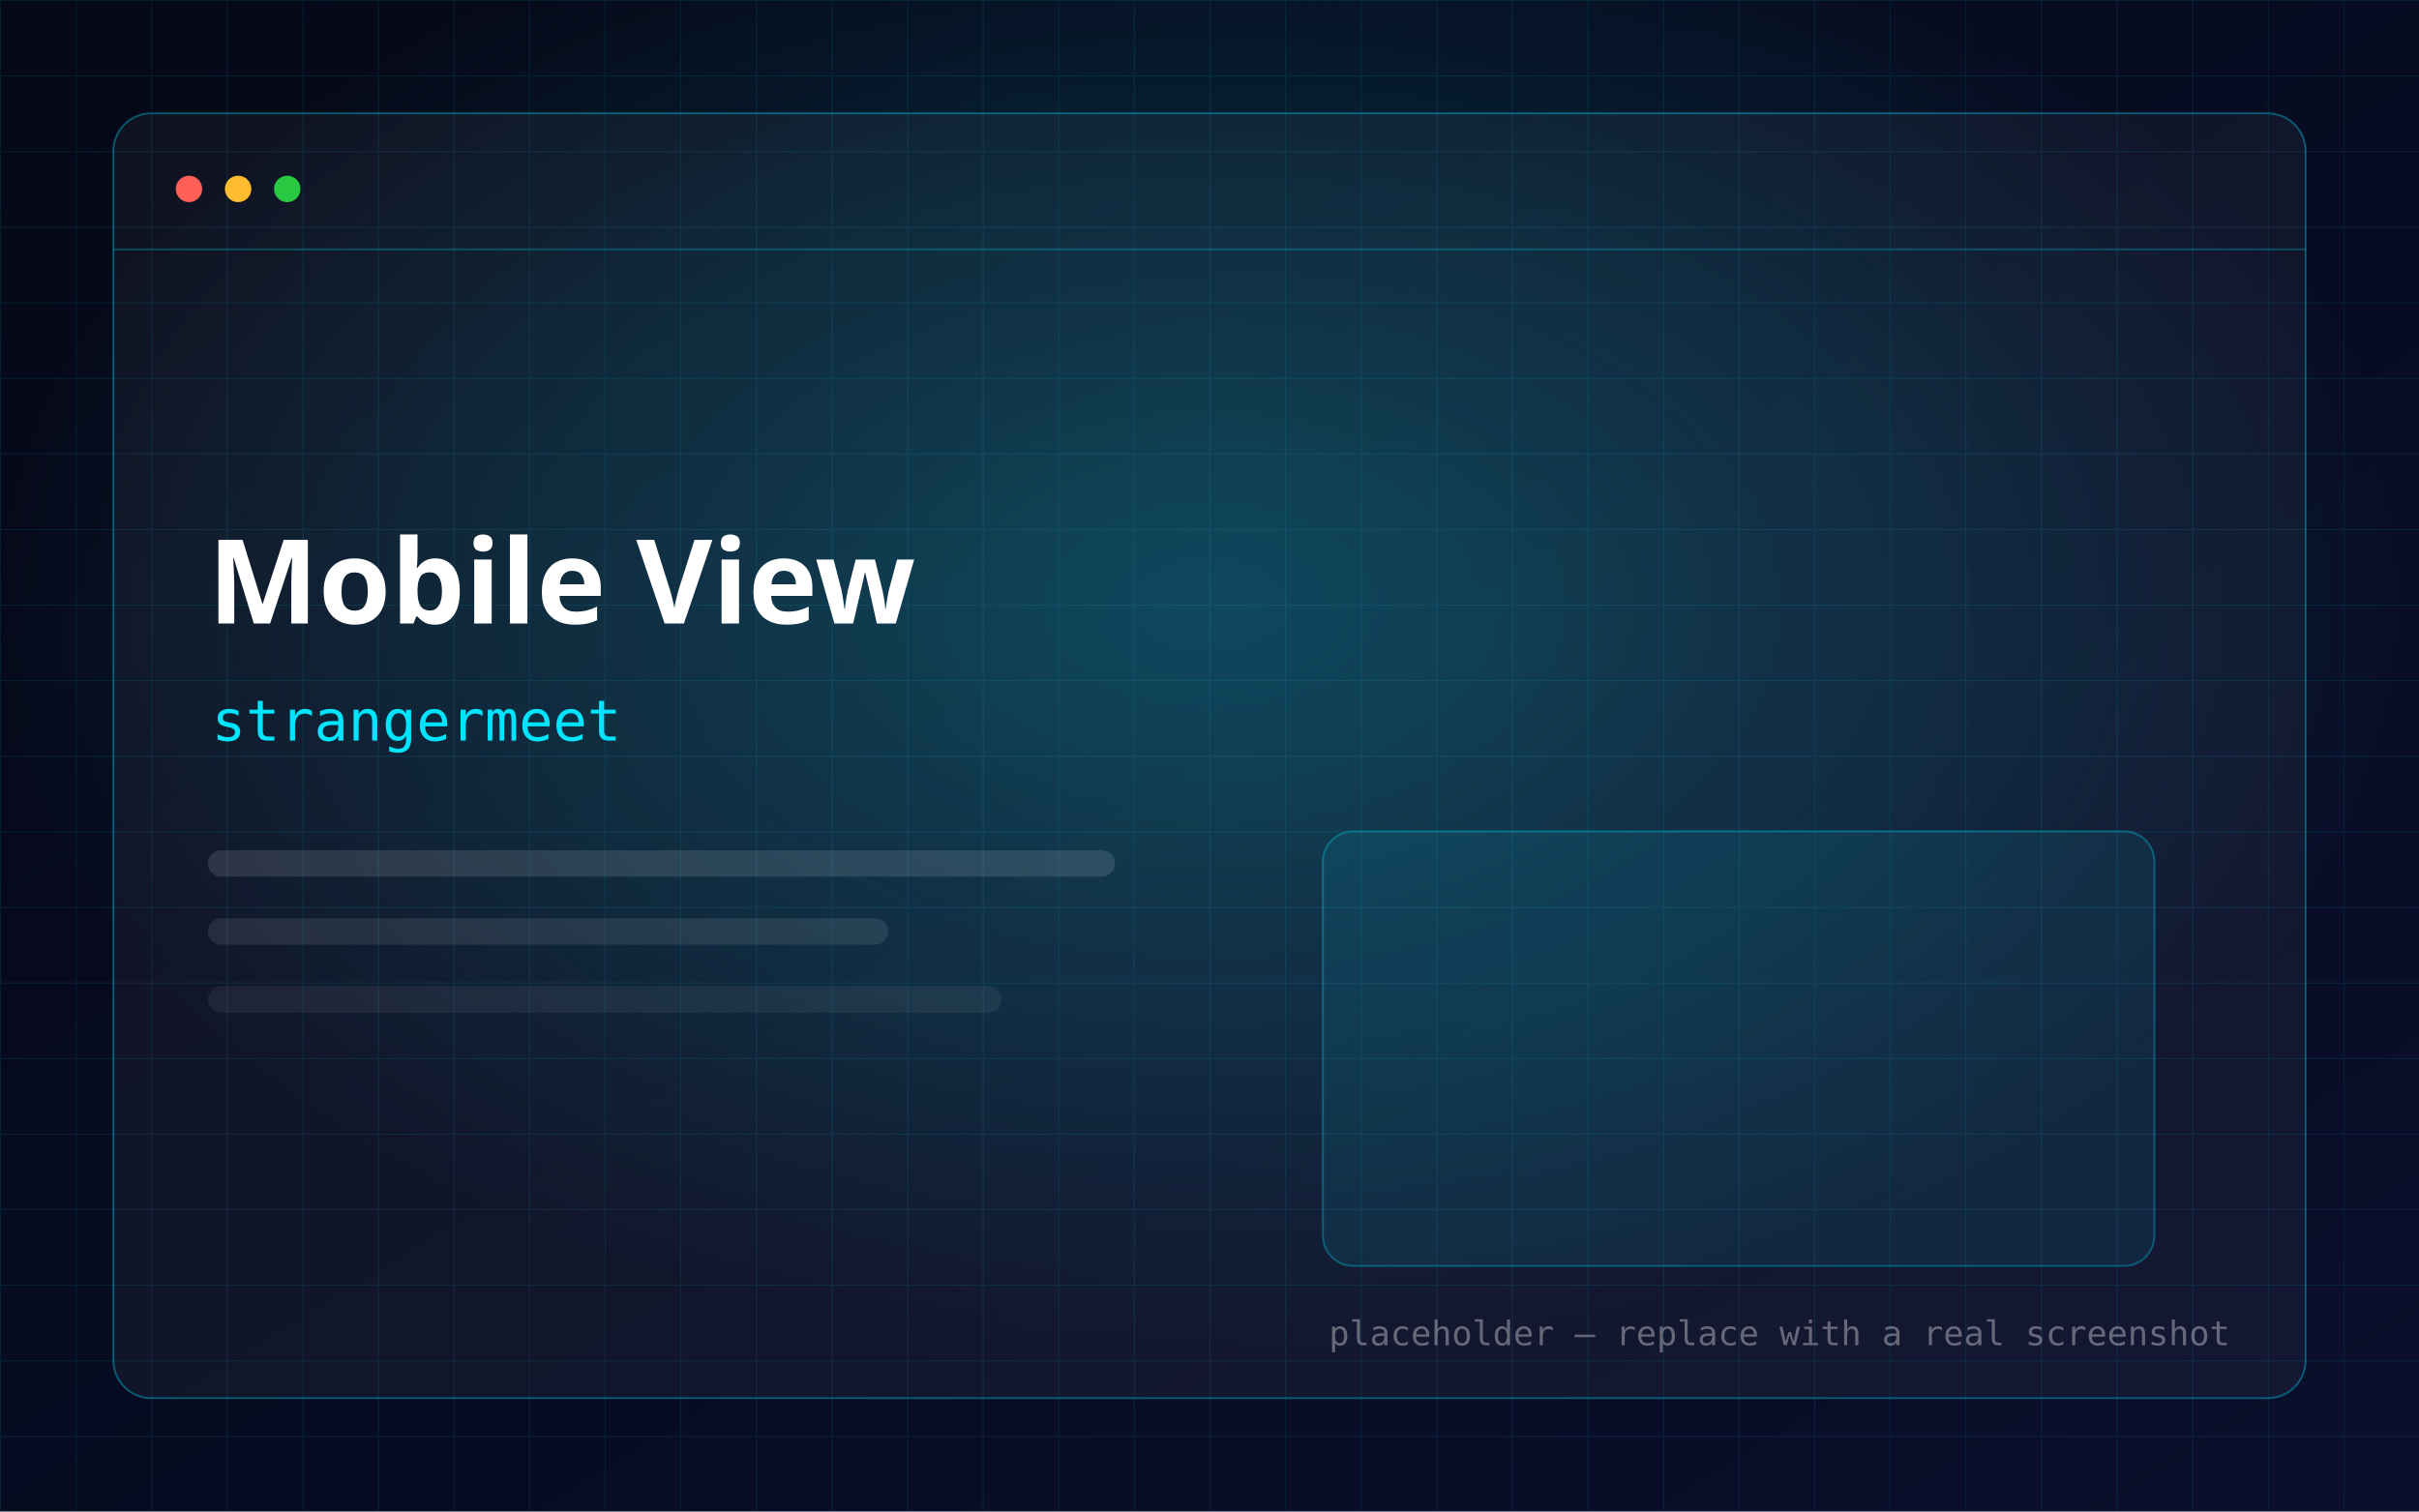
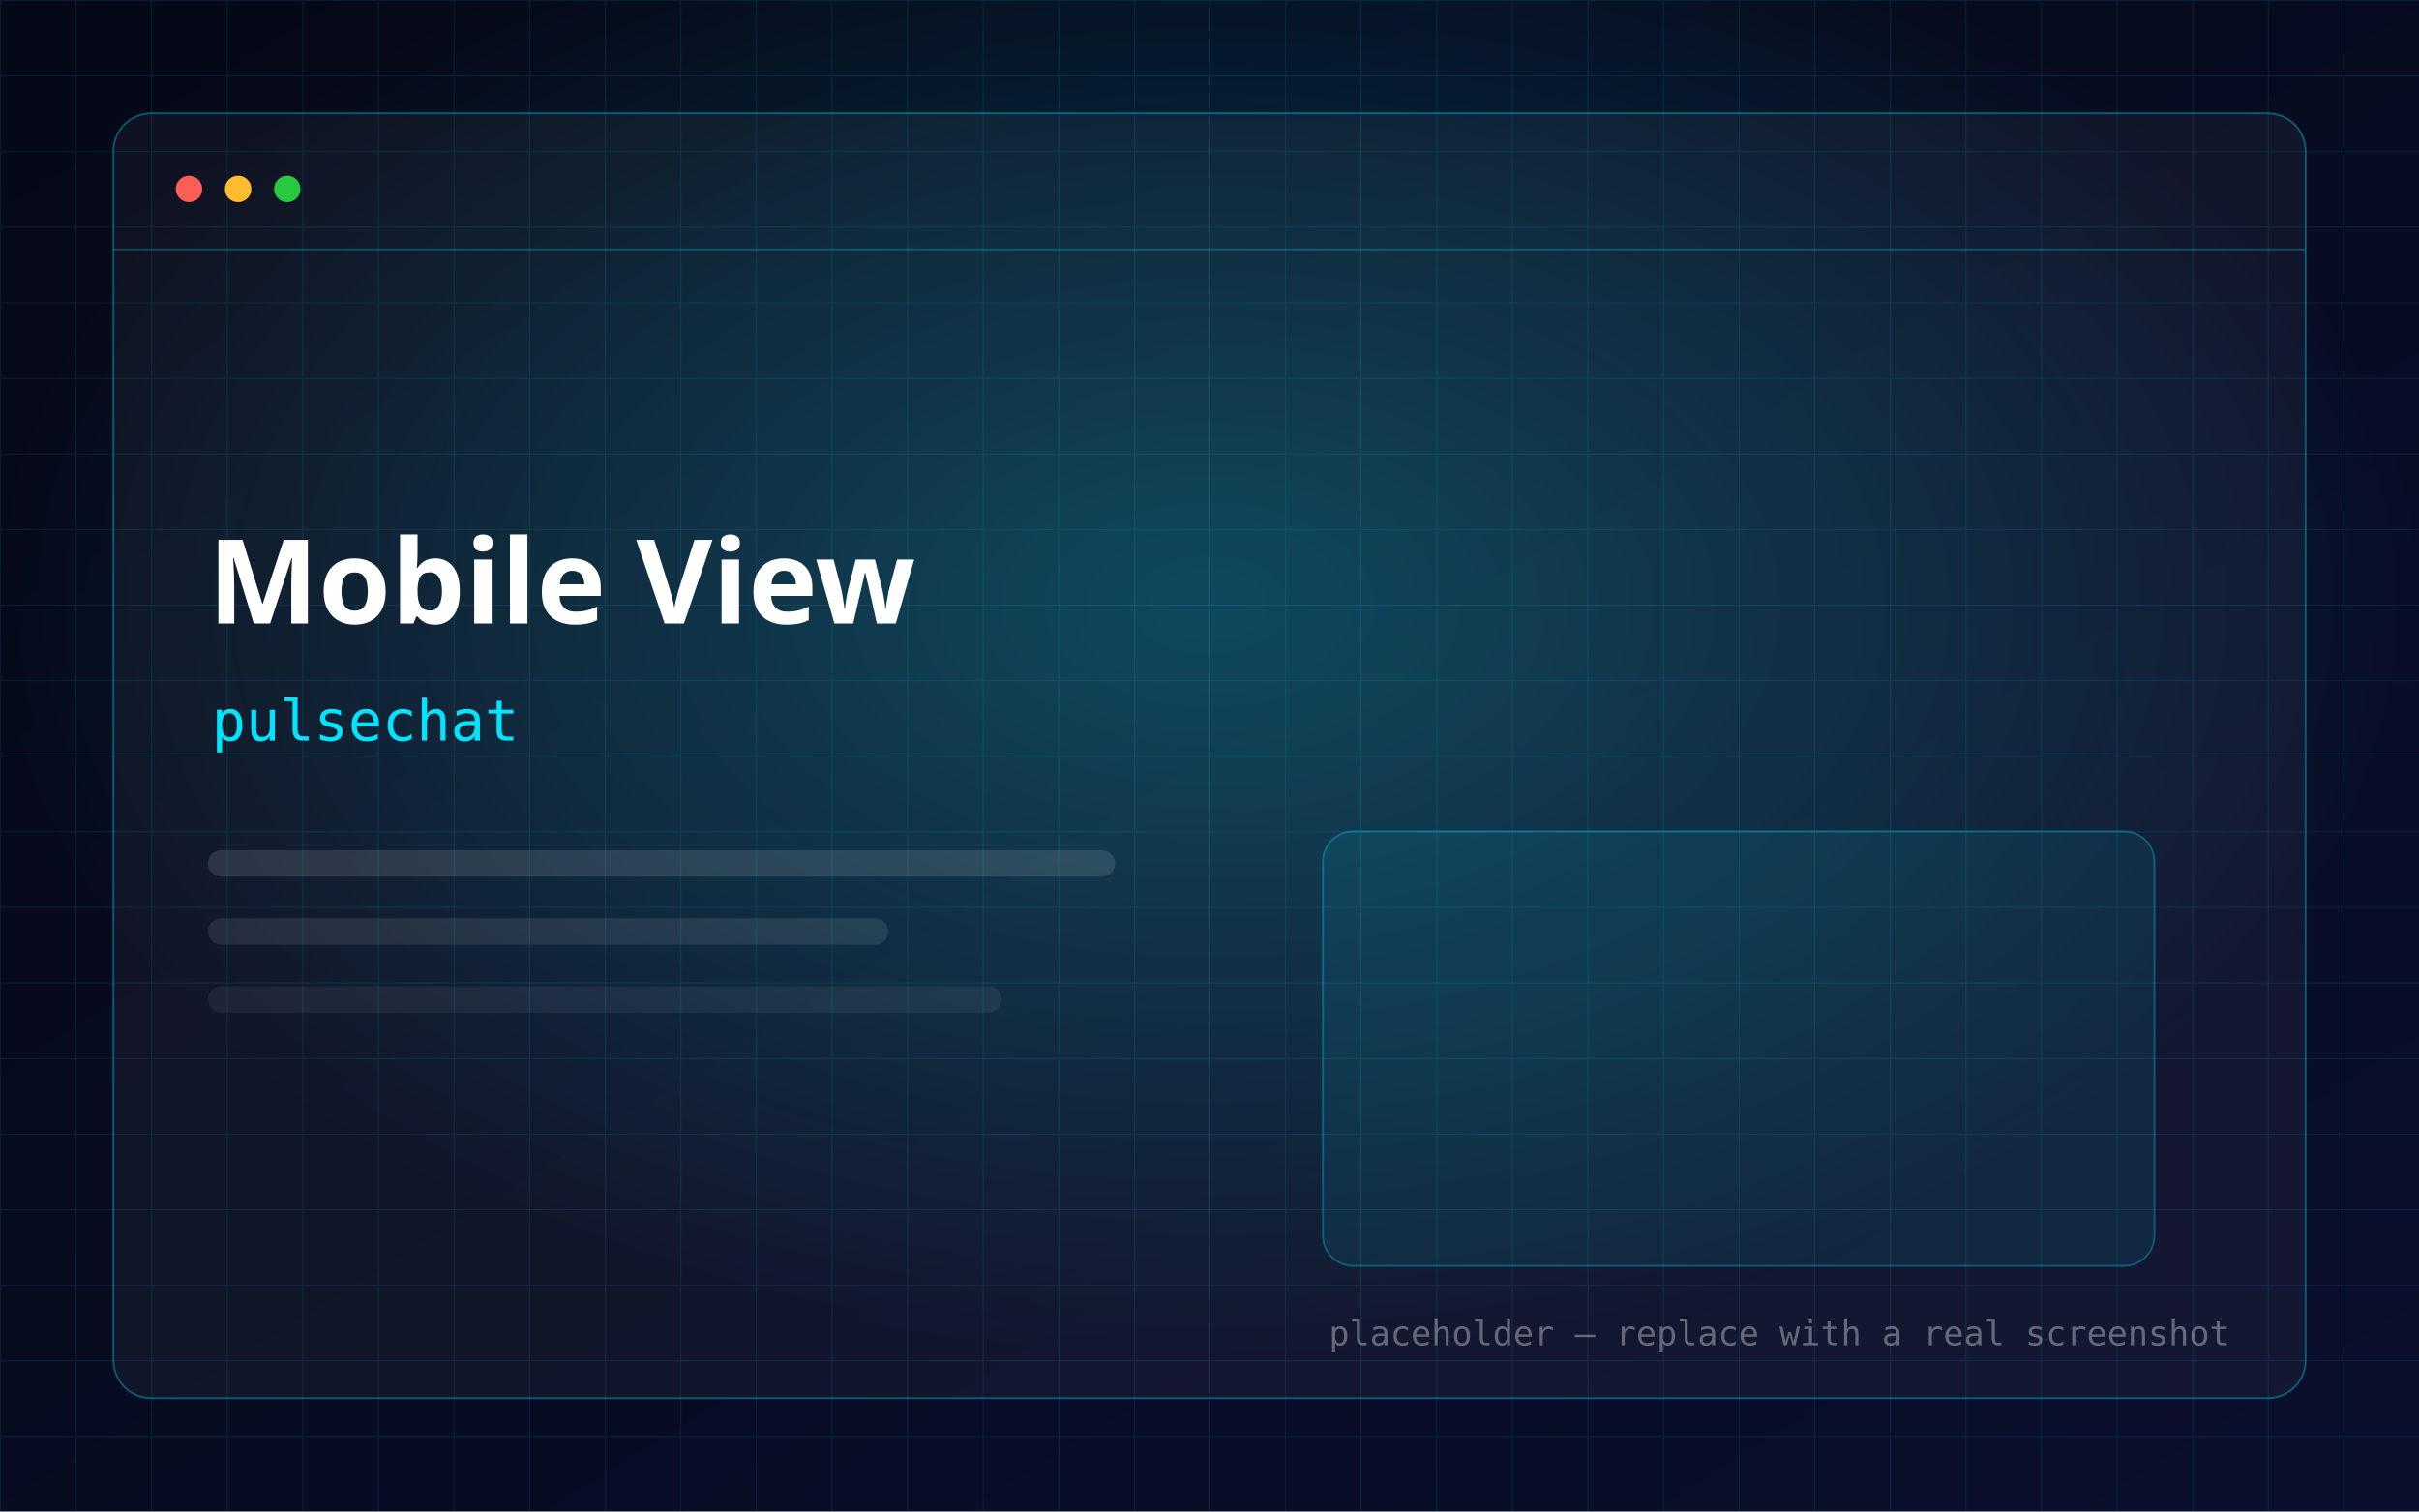
<svg xmlns="http://www.w3.org/2000/svg" width="1280" height="800" viewBox="0 0 1280 800">
  <defs>
    <linearGradient id="bg" x1="0" y1="0" x2="1" y2="1">
      <stop offset="0%" stop-color="#050816" />
      <stop offset="100%" stop-color="#0A0F2C" />
    </linearGradient>
    <radialGradient id="glow" cx="50%" cy="40%">
      <stop offset="0%" stop-color="#00E5FF" stop-opacity="0.25" />
      <stop offset="100%" stop-color="#00E5FF" stop-opacity="0" />
    </radialGradient>
    <pattern id="grid" width="40" height="40" patternUnits="userSpaceOnUse">
      <path d="M40 0 H0 V40" fill="none" stroke="#00E5FF" stroke-opacity="0.10" stroke-width="1" />
    </pattern>
  </defs>
  <rect width="1280" height="800" fill="url(#bg)" />
  <rect width="1280" height="800" fill="url(#grid)" />
  <rect width="1280" height="800" fill="url(#glow)" />
  <rect x="60" y="60" width="1160" height="680" rx="20" fill="#ffffff" fill-opacity="0.04" stroke="#00E5FF" stroke-opacity="0.35" />
  <circle cx="100" cy="100" r="7" fill="#ff5f57" />
  <circle cx="126" cy="100" r="7" fill="#febc2e" />
  <circle cx="152" cy="100" r="7" fill="#28c840" />
  <line x1="60" y1="132" x2="1220" y2="132" stroke="#00E5FF" stroke-opacity="0.25" />
  <text x="110" y="330" font-family="Space Grotesk, sans-serif" font-size="62" font-weight="700" fill="#ffffff">Mobile View</text>
-   <text x="112" y="392" font-family="JetBrains Mono, monospace" font-size="30" fill="#00E5FF">strangermeet</text>
+   <text x="112" y="392" font-family="JetBrains Mono, monospace" font-size="30" fill="#00E5FF">pulsechat</text>
  <rect x="110" y="450" width="480" height="14" rx="7" fill="#ffffff" fill-opacity="0.12" />
  <rect x="110" y="486" width="360" height="14" rx="7" fill="#ffffff" fill-opacity="0.09" />
  <rect x="110" y="522" width="420" height="14" rx="7" fill="#ffffff" fill-opacity="0.06" />
  <rect x="700" y="440" width="440" height="230" rx="16" fill="#00E5FF" fill-opacity="0.08" stroke="#00E5FF" stroke-opacity="0.3" />
  <text x="1180" y="712" text-anchor="end" font-family="JetBrains Mono, monospace" font-size="18" fill="#ffffff" fill-opacity="0.35">placeholder — replace with a real screenshot</text>
</svg>
